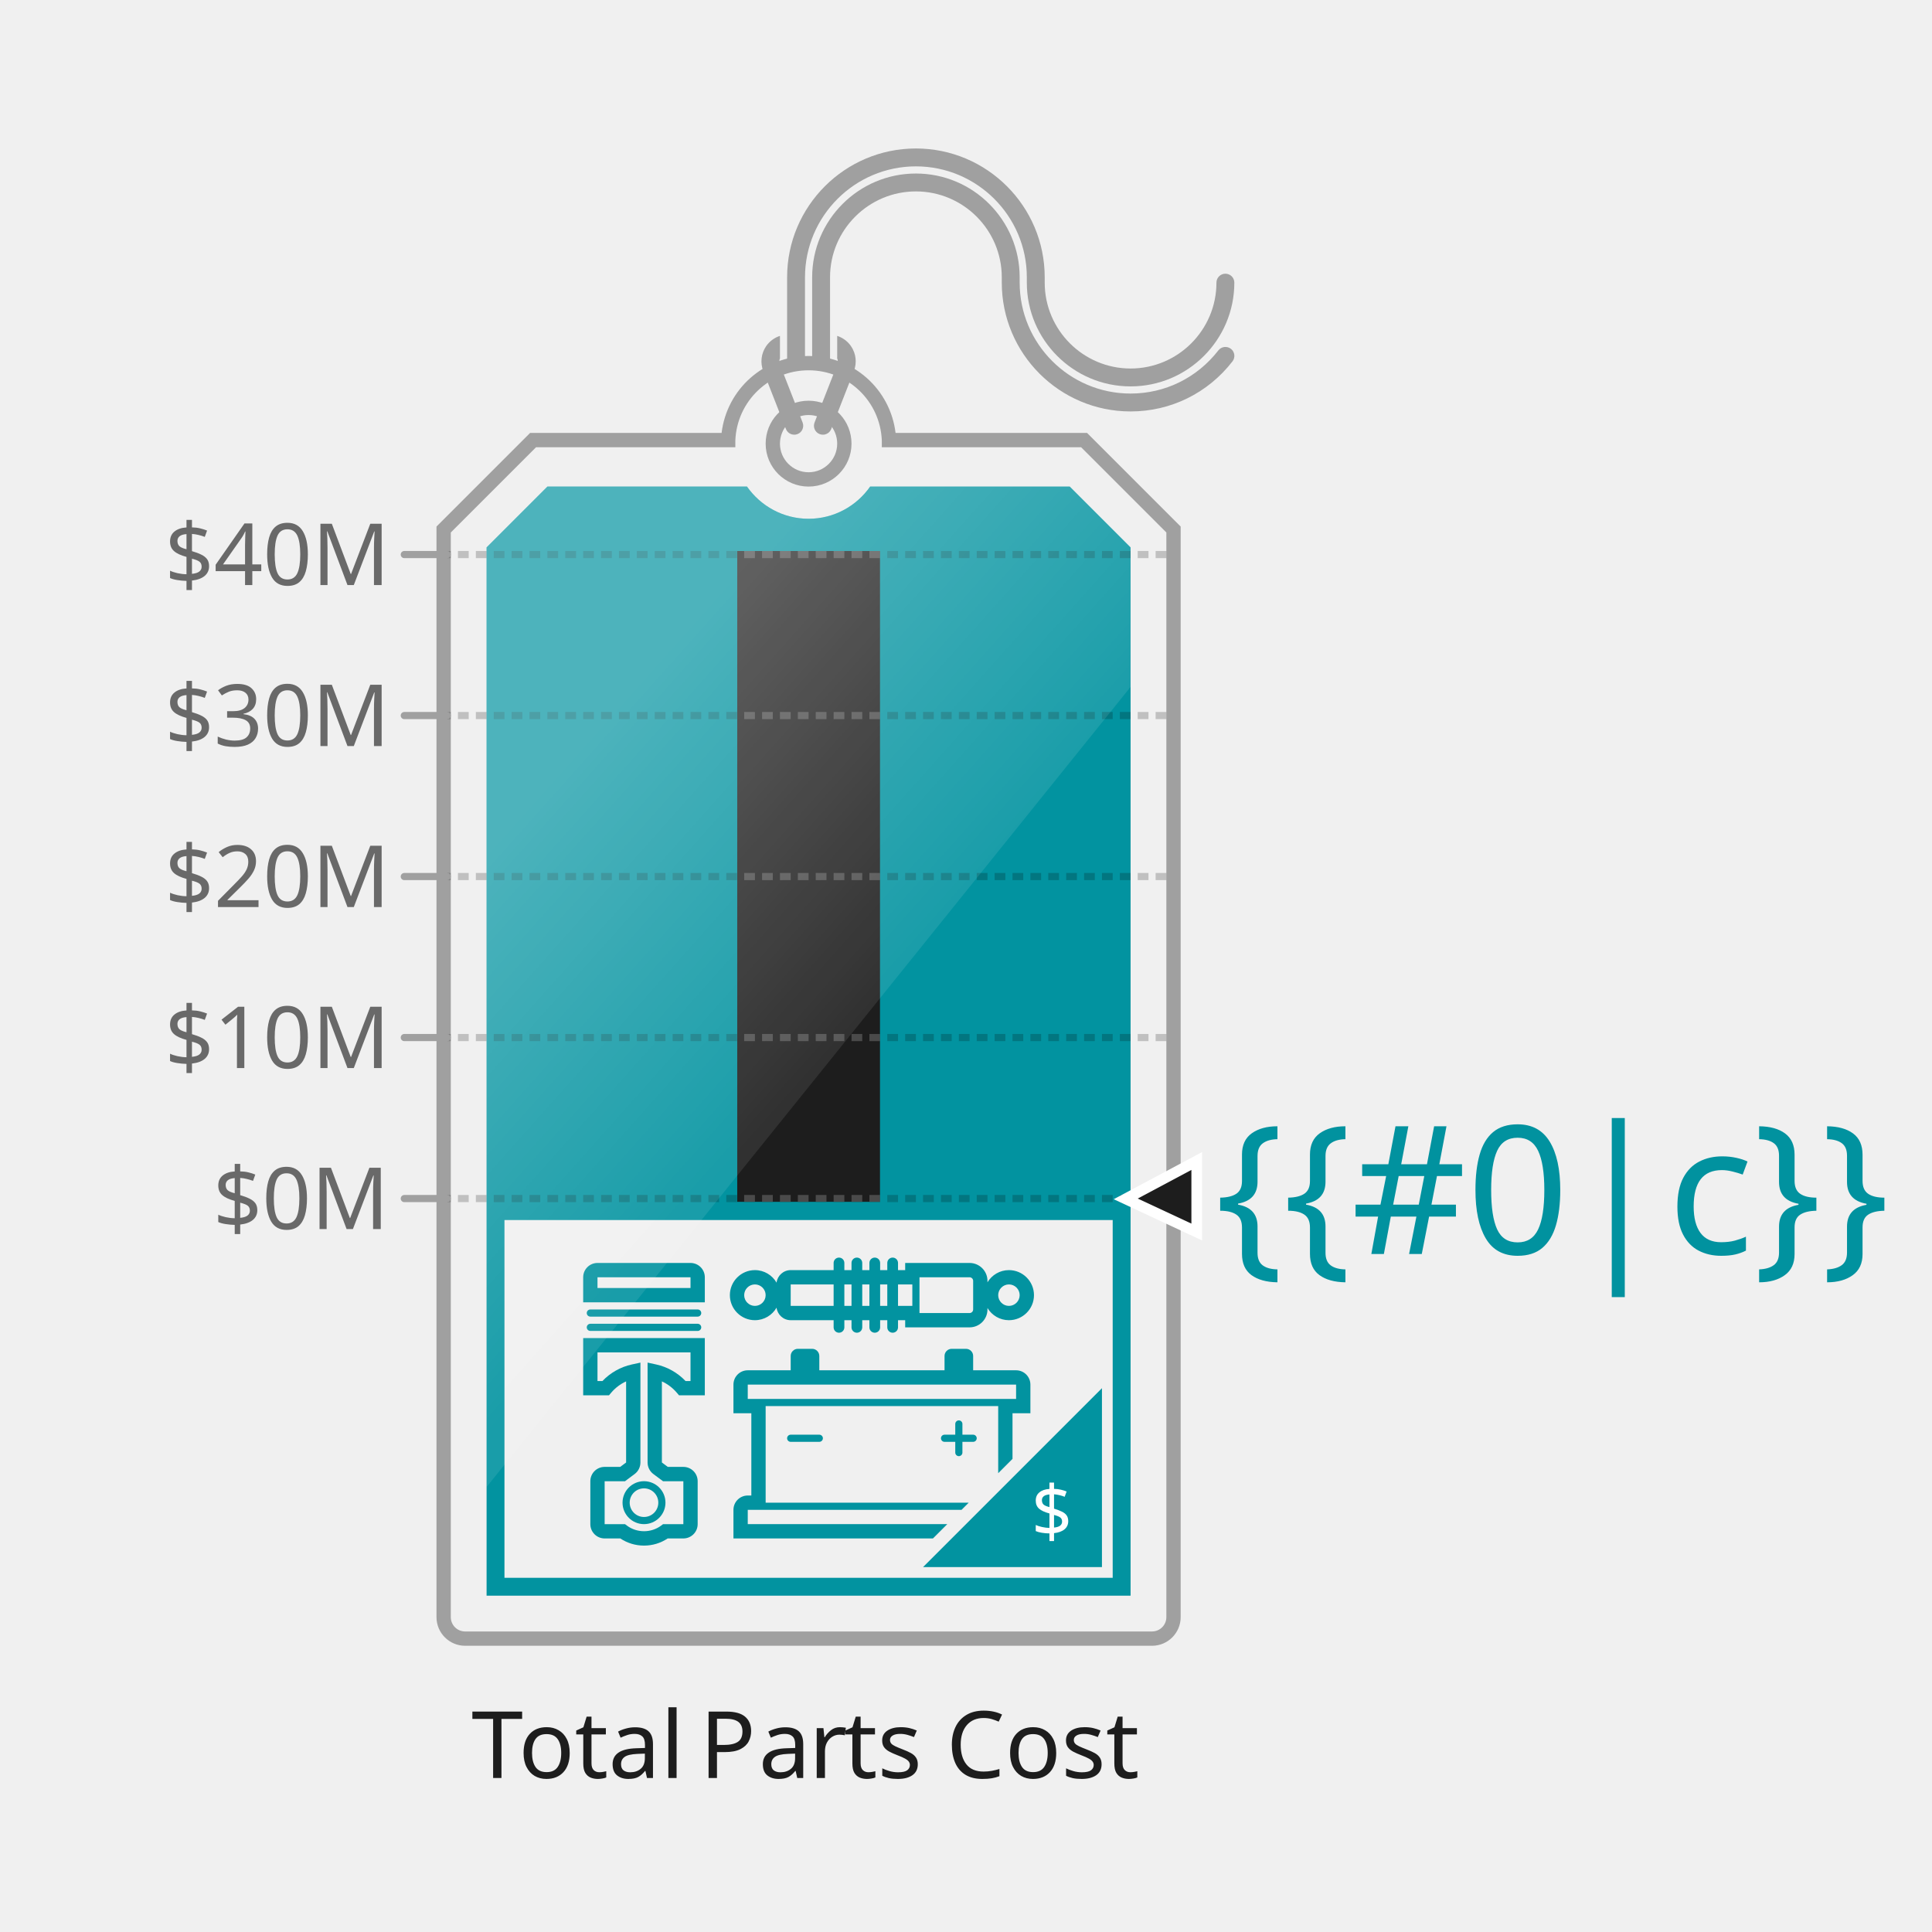
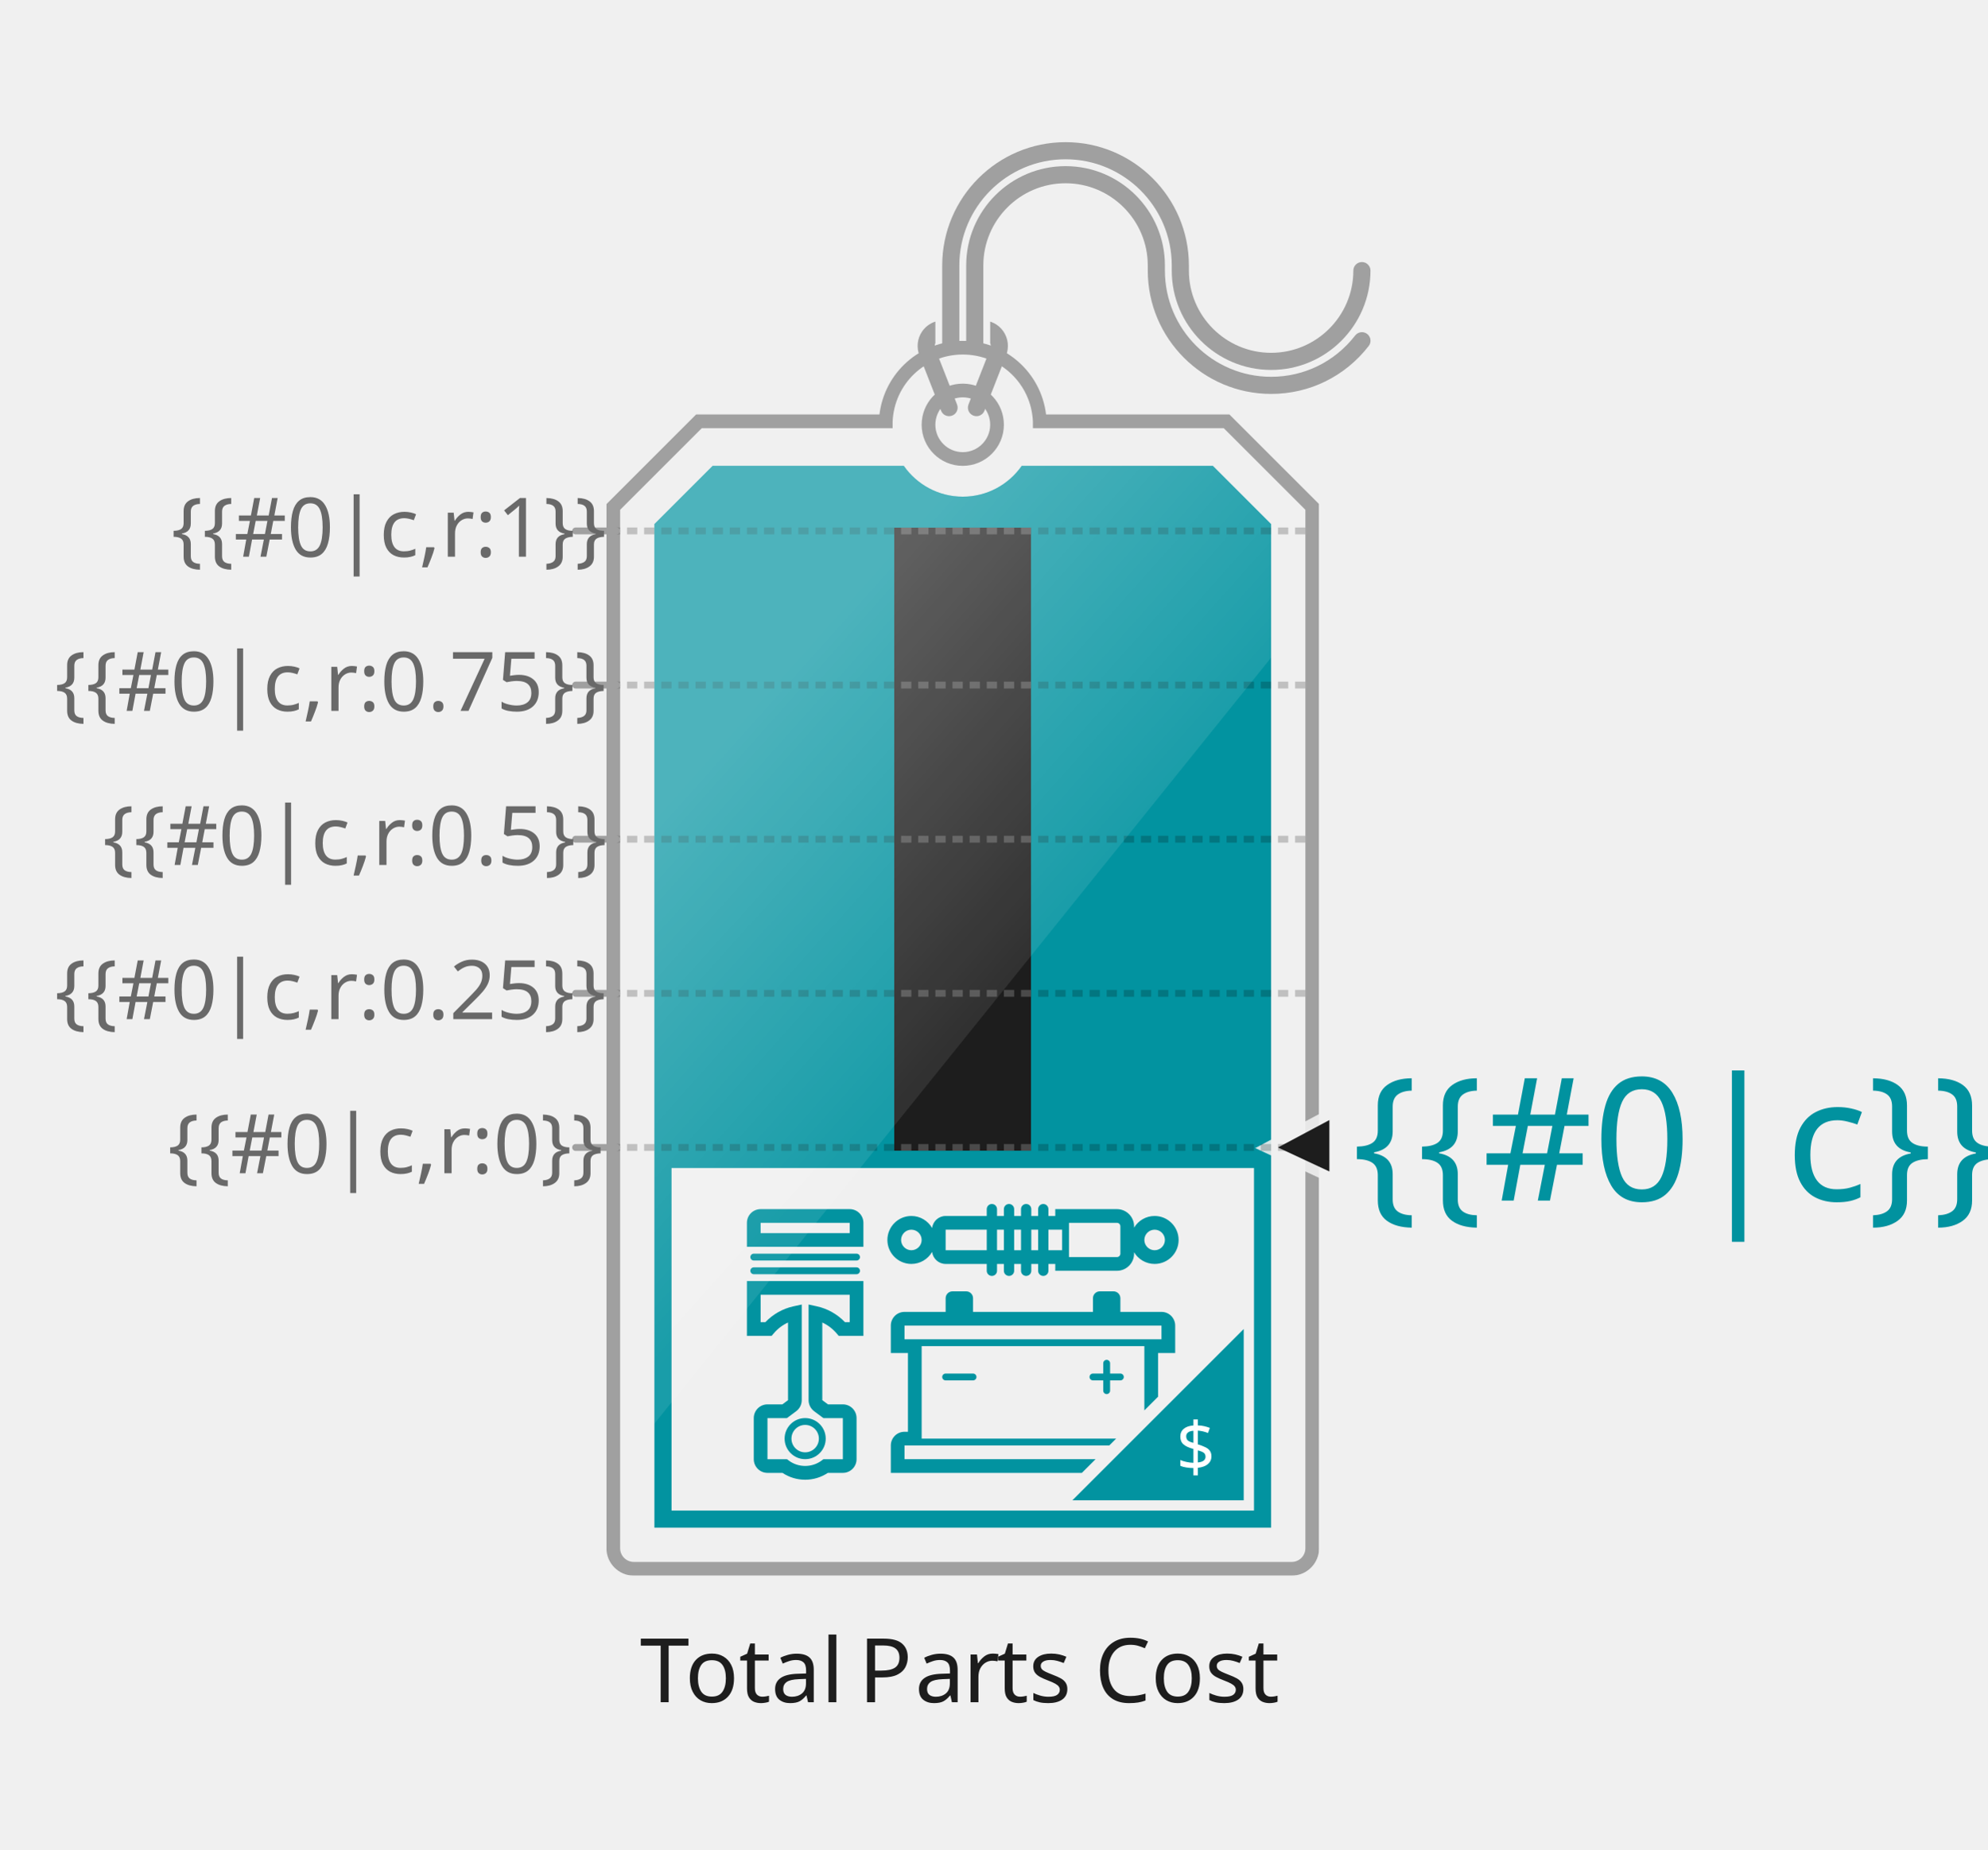
- <svg xmlns="http://www.w3.org/2000/svg" version="1.1" id="WarrantyCost_x5F_Gauge_00000157273055666089563840000010726007685598505873_" x="0px" y="0px" viewBox="0 0 540 540" style="enable-background:new 0 0 540 540;" xml:space="preserve">
+ <svg xmlns="http://www.w3.org/2000/svg" version="1.1" id="WarrantyCost_x5F_Gauge_00000157273055666089563840000010726007685598505873_" x="0px" y="0px" viewBox="0 0 580 540" style="enable-background:new 0 0 580 540;" xml:space="preserve">
  <style type="text/css">
- 	.st0{fill:#A0A0A0;}
- 	.st1{fill:#0293A0;}
- 	.st2{opacity:0.2;}
- 	.st3{fill:none;stroke:#000000;stroke-width:2;stroke-miterlimit:10;stroke-dasharray:3,2;}
- 	.st4{filter:url(#Adobe_OpacityMaskFilter);}
- 	.st5{fill:#FFFFFF;}
- 	.st6{mask:url(#bar_00000013169300359155276040000014259561153149009552_);}
- 	.st7{fill:#1D1D1D;}
- 	.st8{fill:none;stroke:#FFFFFF;stroke-width:2;stroke-miterlimit:10;stroke-dasharray:3,2;}
- 	.st9{font-family:'Roboto-Bold';}
- 	.st10{font-size:20px;}
- 	.st11{opacity:0.3;fill:url(#shine_00000180352239564868435410000010350630979492429716_);}
- 	.st12{fill:#696969;}
- 	.st13{font-family:'Roboto-Regular';}
- 	.st14{font-size:24px;}
- 	.st15{font-family:'Roboto-Medium';}
- 	.st16{font-size:26px;}
- 	.st17{letter-spacing:-2;}
- 	.st18{fill:none;}
- 	.st19{fill:#01929F;}
- 	.st20{font-size:50px;}
+ 	.st0{filter:url(#Adobe_OpacityMaskFilter);}
+ 	.st1{fill:#231F20;}
+ 	.st2{mask:url(#background_00000049912949846625492450000000532312329346036397_);}
+ 	.st3{fill:#0293A0;}
+ 	.st4{fill:#A0A0A0;}
+ 	.st5{opacity:0.2;}
+ 	.st6{fill:none;stroke:#000000;stroke-width:2;stroke-miterlimit:10;stroke-dasharray:3,2;}
+ 	.st7{filter:url(#Adobe_OpacityMaskFilter_00000106141253299260150760000003576990511466012033_);}
+ 	.st8{fill:#FFFFFF;}
+ 	.st9{mask:url(#bar_00000097468570999043724760000001068189570783727756_);}
+ 	.st10{fill:#1D1D1D;}
+ 	.st11{fill:none;stroke:#FFFFFF;stroke-width:2;stroke-miterlimit:10;stroke-dasharray:3,2;}
+ 	.st12{font-family:'Roboto-Bold';}
+ 	.st13{font-size:20px;}
+ 	.st14{opacity:0.3;fill:url(#shine_00000062904417987988258850000016987176543268646580_);}
+ 	.st15{fill:#696969;}
+ 	.st16{font-family:'Roboto-Regular';}
+ 	.st17{font-size:24px;}
+ 	.st18{font-family:'Roboto-Medium';}
+ 	.st19{font-size:26px;}
+ 	.st20{letter-spacing:-2;}
+ 	.st21{fill:none;}
+ 	.st22{fill:#01929F;}
+ 	.st23{font-size:50px;}
</style>
-   <g id="outline">
-     <path class="st0" d="M303.83,121h-53.52c-1.47-12.2-11.79-21.5-24.31-21.5s-22.84,9.3-24.31,21.5h-53.52L122,147.17V452   c0,4.41,3.59,8,8,8h192c4.41,0,8-3.59,8-8V147.17L303.83,121z M326,452c0,2.21-1.79,4-4,4H130c-2.21,0-4-1.79-4-4V148.83   L149.83,125h55.7v-1.94c0.48-10.97,9.47-19.56,20.47-19.56s19.99,8.59,20.47,19.56V125h55.7L326,148.83V452z" />
-     <path class="st0" d="M237.94,122.8c-0.61-6.16-5.74-10.8-11.94-10.8s-11.33,4.64-11.94,10.82c-0.04,0.39-0.06,0.78-0.06,1.18   c0,6.62,5.38,12,12,12s12-5.38,12-12c0-0.4-0.02-0.79-0.06-1.18L237.94,122.8z M226,132c-4.41,0-8-3.59-8-8   c0-0.28,0.02-0.55,0.04-0.8c0.41-4.1,3.83-7.2,7.96-7.2c4.13,0,7.55,3.09,7.96,7.19c0.02,0.27,0.04,0.54,0.04,0.81   C234,128.41,230.41,132,226,132z" />
+   <defs>
+     <filter id="Adobe_OpacityMaskFilter" filterUnits="userSpaceOnUse" x="177" y="99.5" width="208" height="360.5">
+       <feFlood style="flood-color:white;flood-opacity:1" result="back" />
+       <feBlend in="SourceGraphic" in2="back" mode="normal" />
+     </filter>
+   </defs>
+   <mask maskUnits="userSpaceOnUse" x="177" y="99.5" width="208" height="360.5" id="background_00000177461191649392942890000014501918700777862292_">
+     <g id="mask_00000114074679756623538540000016609357358368505783_" class="st0">
+       <polygon id="_x7B__x7B_py:_x23_0_x2C_g:valuePath_x2C_o:0_x3B_0.5_x7D__x7D_" class="st1" points="389.53,322.78 386.59,324.35     371.59,332.35 366.29,335.18 368.1,336.03 371.73,337.72 386.73,344.72 389.58,346.05 391,346.71 391,322   " />
+     </g>
+   </mask>
+   <g id="background" style="mask:url(#background_00000177461191649392942890000014501918700777862292_);">
+     <path id="background_color_00000092425152631823230250000004201119715296695723_" class="st3" d="M354,136h-55.79   c-3.8,5.43-10.09,9-17.21,9s-13.41-3.57-17.21-9H208l-17,17v293h180V153L354,136z M366,441H196V341h170V441z" />
+     <path class="st4" d="M358.83,121h-53.52c-1.47-12.2-11.79-21.5-24.31-21.5s-22.84,9.3-24.31,21.5h-53.52L177,147.17V452   c0,4.41,3.59,8,8,8h192c4.41,0,8-3.59,8-8V147.17L358.83,121z M381,452c0,2.21-1.79,4-4,4H185c-2.21,0-4-1.79-4-4V148.83   L204.83,125h55.7v-1.94c0.48-10.97,9.47-19.56,20.47-19.56s19.99,8.59,20.47,19.56V125h55.7L381,148.83V452z" />
+     <path class="st4" d="M292.94,122.8c-0.61-6.16-5.74-10.8-11.94-10.8s-11.33,4.64-11.94,10.82c-0.04,0.39-0.06,0.78-0.06,1.18   c0,6.62,5.38,12,12,12s12-5.38,12-12c0-0.4-0.02-0.79-0.06-1.18L292.94,122.8z M281,132c-4.41,0-8-3.59-8-8   c0-0.28,0.02-0.55,0.04-0.8c0.41-4.1,3.83-7.2,7.96-7.2c4.13,0,7.55,3.09,7.96,7.19c0.02,0.27,0.04,0.54,0.04,0.81   C289,128.41,285.41,132,281,132z" />
  </g>
-   <g id="string">
+   <g id="string_00000132090445028734687530000017255234848746397621_">
    <g>
-       <path class="st0" d="M237.87,96.77c-0.95-1.39-2.32-2.38-3.87-2.89V100h-0.05c0.27,0.6,0.3,1.28,0.05,1.91l-6.33,16.18    c-0.5,1.29,0.13,2.74,1.42,3.24c0.3,0.12,0.61,0.17,0.91,0.17c1,0,1.94-0.6,2.33-1.59l6.33-16.18    C239.56,101.42,239.27,98.82,237.87,96.77z" />
-       <path class="st0" d="M218,101.91c-0.25-0.63-0.22-1.31,0.05-1.91H218v-6.12c-1.55,0.51-2.92,1.5-3.87,2.89    c-1.4,2.05-1.69,4.65-0.79,6.96l6.33,16.18c0.5,1.29,1.95,1.92,3.24,1.42c1.29-0.5,1.92-1.95,1.42-3.24L218,101.91z" />
+       <path class="st4" d="M292.87,96.77c-0.95-1.39-2.32-2.38-3.87-2.89V100h-0.05c0.27,0.6,0.3,1.28,0.05,1.91l-6.33,16.18    c-0.5,1.29,0.13,2.74,1.42,3.24c0.3,0.12,0.61,0.17,0.91,0.17c1,0,1.94-0.6,2.33-1.59l6.33-16.18    C294.56,101.42,294.27,98.82,292.87,96.77z" />
+       <path class="st4" d="M273,101.91c-0.25-0.63-0.22-1.31,0.05-1.91H273v-6.12c-1.55,0.51-2.92,1.5-3.87,2.89    c-1.4,2.05-1.69,4.65-0.79,6.96l6.33,16.18c0.5,1.29,1.95,1.92,3.24,1.42c1.29-0.5,1.92-1.95,1.42-3.24L273,101.91z" />
    </g>
    <g>
-       <path class="st0" d="M316,108c-15.99,0-29-13.01-29-29v-1.5c0-17.09-13.91-31-31-31s-31,13.91-31,31v23c0,1.38-1.12,2.5-2.5,2.5    s-2.5-1.12-2.5-2.5v-23c0-19.85,16.15-36,36-36s36,16.15,36,36V79c0,13.23,10.77,24,24,24s24-10.77,24-24c0-1.38,1.12-2.5,2.5-2.5    s2.5,1.12,2.5,2.5C345,94.99,331.99,108,316,108z" />
-       <path class="st0" d="M316,115c-19.85,0-36-16.15-36-36v-1.5c0-13.23-10.77-24-24-24s-24,10.77-24,24v23c0,1.38-1.12,2.5-2.5,2.5    s-2.5-1.12-2.5-2.5v-23c0-15.99,13.01-29,29-29s29,13.01,29,29V79c0,17.09,13.91,31,31,31c9.65,0,18.59-4.4,24.53-12.06    c0.85-1.09,2.41-1.29,3.51-0.45c1.09,0.85,1.29,2.42,0.45,3.51C337.59,109.9,327.21,115,316,115z" />
+       <path class="st4" d="M371,108c-15.99,0-29-13.01-29-29v-1.5c0-17.09-13.91-31-31-31s-31,13.91-31,31v23c0,1.38-1.12,2.5-2.5,2.5    s-2.5-1.12-2.5-2.5v-23c0-19.85,16.15-36,36-36s36,16.15,36,36V79c0,13.23,10.77,24,24,24s24-10.77,24-24c0-1.38,1.12-2.5,2.5-2.5    s2.5,1.12,2.5,2.5C400,94.99,386.99,108,371,108z" />
+       <path class="st4" d="M371,115c-19.85,0-36-16.15-36-36v-1.5c0-13.23-10.77-24-24-24s-24,10.77-24,24v23c0,1.38-1.12,2.5-2.5,2.5    s-2.5-1.12-2.5-2.5v-23c0-15.99,13.01-29,29-29s29,13.01,29,29V79c0,17.09,13.91,31,31,31c9.65,0,18.59-4.4,24.53-12.06    c0.85-1.09,2.41-1.29,3.51-0.45c1.09,0.85,1.29,2.42,0.45,3.51C392.59,109.9,382.21,115,371,115z" />
    </g>
  </g>
-   <path id="background_color" class="st1" d="M299,136h-55.79c-3.8,5.43-10.09,9-17.21,9s-13.41-3.57-17.21-9H153l-17,17v293h180V153  L299,136z M311,441H141V341h170V441z" />
-   <g id="grid_lines_00000160188455131796659550000002358955986317617840_" class="st2">
+   <g id="grid_lines_00000175292974135307617360000015039455005072043425_" class="st5">
    <g>
-       <line class="st3" x1="326" y1="335" x2="125" y2="335" />
+       <line class="st6" x1="381" y1="335" x2="180" y2="335" />
    </g>
    <g>
-       <line class="st3" x1="326" y1="290" x2="125" y2="290" />
+       <line class="st6" x1="381" y1="290" x2="180" y2="290" />
    </g>
    <g>
-       <line class="st3" x1="326" y1="245" x2="125" y2="245" />
+       <line class="st6" x1="381" y1="245" x2="180" y2="245" />
    </g>
    <g>
-       <line class="st3" x1="326" y1="200" x2="125" y2="200" />
+       <line class="st6" x1="381" y1="200" x2="180" y2="200" />
    </g>
    <g>
-       <line class="st3" x1="326" y1="155" x2="125" y2="155" />
+       <line class="st6" x1="381" y1="155" x2="180" y2="155" />
    </g>
  </g>
  <defs>
-     <filter id="Adobe_OpacityMaskFilter" filterUnits="userSpaceOnUse" x="206" y="154" width="40" height="182">
+     <filter id="Adobe_OpacityMaskFilter_00000093167103883545712530000004154151319661452168_" filterUnits="userSpaceOnUse" x="261" y="154" width="40" height="182">
      <feColorMatrix type="matrix" values="1 0 0 0 0  0 1 0 0 0  0 0 1 0 0  0 0 0 1 0" />
    </filter>
  </defs>
-   <mask maskUnits="userSpaceOnUse" x="206" y="154" width="40" height="182" id="bar_00000155140839150558797510000005049699616019362180_">
-     <g id="mask" class="st4">
-       <rect id="_x7B__x7B_sy:_x23_0_x2C_o:0.5_x3B_1_x7D__x7D_" x="206" y="154" class="st5" width="40" height="182" />
+   <mask maskUnits="userSpaceOnUse" x="261" y="154" width="40" height="182" id="bar_00000057137348544190376620000005043521287738990742_">
+     <g id="mask_00000077283573498306689900000017396519296191660692_" style="filter:url(#Adobe_OpacityMaskFilter_00000093167103883545712530000004154151319661452168_);">
+       <rect id="_x7B__x7B_sy:_x23_0_x2C_o:0.5_x3B_1_x7D__x7D__00000108311077676347861370000005919042439665558923_" x="261" y="154" class="st8" width="40" height="182" />
    </g>
  </mask>
-   <g id="bar_00000075854356459916241020000016491690230725533119_" style="mask:url(#bar_00000155140839150558797510000005049699616019362180_);">
-     <rect id="bar" x="206" y="154" class="st7" width="40" height="182" />
-     <g id="grid_lines_00000135650177593299540770000011175515799606790289_" class="st2">
+   <g id="bar_00000108284674837132694550000015285042659470835585_" style="mask:url(#bar_00000057137348544190376620000005043521287738990742_);">
+     <rect id="bar_00000062166414598658758380000007986824954859378839_" x="261" y="154" class="st10" width="40" height="182" />
+     <g id="grid_lines_00000151530259944683966810000001321355015283281069_" class="st5">
      <g>
-         <line class="st8" x1="246" y1="335" x2="206" y2="335" />
+         <line class="st11" x1="301" y1="335" x2="261" y2="335" />
      </g>
      <g>
-         <line class="st8" x1="246" y1="290" x2="206" y2="290" />
+         <line class="st11" x1="301" y1="290" x2="261" y2="290" />
      </g>
      <g>
-         <line class="st8" x1="246" y1="245" x2="206" y2="245" />
+         <line class="st11" x1="301" y1="245" x2="261" y2="245" />
      </g>
      <g>
-         <line class="st8" x1="246" y1="200" x2="206" y2="200" />
+         <line class="st11" x1="301" y1="200" x2="261" y2="200" />
      </g>
      <g>
-         <line class="st8" x1="246" y1="155" x2="206" y2="155" />
+         <line class="st11" x1="301" y1="155" x2="261" y2="155" />
      </g>
    </g>
  </g>
  <g id="icon_00000182512816566223841010000000357290807775932851_">
-     <path id="shock" class="st1" d="M282,355c-2.55,0-4.78,1.37-6,3.41V358c0-2.76-2.24-5-5-5h-18v2h-2v-2c0-0.83-0.67-1.5-1.5-1.5   s-1.5,0.67-1.5,1.5v2h-2v-2c0-0.83-0.67-1.5-1.5-1.5s-1.5,0.67-1.5,1.5v2h-2v-2c0-0.83-0.67-1.5-1.5-1.5s-1.5,0.67-1.5,1.5v2h-2v-2   c0-0.83-0.67-1.5-1.5-1.5s-1.5,0.67-1.5,1.5v2h-12c-2.03,0-3.7,1.53-3.95,3.5c-1.21-2.09-3.47-3.5-6.05-3.5c-3.86,0-7,3.14-7,7   s3.14,7,7,7c2.58,0,4.84-1.41,6.05-3.5c0.25,1.97,1.92,3.5,3.95,3.5h12v2c0,0.83,0.67,1.5,1.5,1.5s1.5-0.67,1.5-1.5v-2h2v2   c0,0.83,0.67,1.5,1.5,1.5s1.5-0.67,1.5-1.5v-2h2v2c0,0.83,0.67,1.5,1.5,1.5s1.5-0.67,1.5-1.5v-2h2v2c0,0.83,0.67,1.5,1.5,1.5   s1.5-0.67,1.5-1.5v-2h2v2h18c2.76,0,5-2.24,5-5v-0.41c1.22,2.04,3.45,3.41,6,3.41c3.86,0,7-3.14,7-7S285.86,355,282,355z M211,365   c-1.65,0-3-1.35-3-3s1.35-3,3-3s3,1.35,3,3S212.65,365,211,365z M221,365v-6h12v6H221z M236,365v-6h2v6H236z M241,365v-6h2v6H241z    M246,365v-6h2v6H246z M251,365v-6h4v6H251z M272,366c0,0.55-0.45,1-1,1h-14v-10h14c0.55,0,1,0.45,1,1V366z M282,365   c-1.65,0-3-1.35-3-3s1.35-3,3-3s3,1.35,3,3S283.65,365,282,365z" />
-     <path class="st1" d="M264.76,426H209v-4h59.76l2-2H214v-27h65v18.76l4-4V395h5v-8c0-2.21-1.79-4-4-4h-12v-4c0-1.1-0.9-2-2-2h-4   c-1.1,0-2,0.9-2,2v4h-35v-4c0-1.1-0.9-2-2-2h-4c-1.1,0-2,0.9-2,2v4h-12c-2.21,0-4,1.79-4,4v8h5v23h-1c-2.21,0-4,1.79-4,4v8h55.76   L264.76,426z M209,391v-4h75v4H209z" />
-     <path class="st1" d="M221,403h8c0.55,0,1-0.45,1-1s-0.45-1-1-1h-8c-0.55,0-1,0.45-1,1S220.45,403,221,403z" />
-     <path class="st1" d="M264,403h3v3c0,0.55,0.45,1,1,1s1-0.45,1-1v-3h3c0.55,0,1-0.45,1-1s-0.45-1-1-1h-3v-3c0-0.55-0.45-1-1-1   s-1,0.45-1,1v3h-3c-0.55,0-1,0.45-1,1S263.45,403,264,403z" />
+     <path id="shock" class="st3" d="M337,355c-2.55,0-4.78,1.37-6,3.41V358c0-2.76-2.24-5-5-5h-18v2h-2v-2c0-0.83-0.67-1.5-1.5-1.5   s-1.5,0.67-1.5,1.5v2h-2v-2c0-0.83-0.67-1.5-1.5-1.5s-1.5,0.67-1.5,1.5v2h-2v-2c0-0.83-0.67-1.5-1.5-1.5s-1.5,0.67-1.5,1.5v2h-2v-2   c0-0.83-0.67-1.5-1.5-1.5s-1.5,0.67-1.5,1.5v2h-12c-2.03,0-3.7,1.53-3.95,3.5c-1.21-2.09-3.47-3.5-6.05-3.5c-3.86,0-7,3.14-7,7   s3.14,7,7,7c2.58,0,4.84-1.41,6.05-3.5c0.25,1.97,1.92,3.5,3.95,3.5h12v2c0,0.83,0.67,1.5,1.5,1.5s1.5-0.67,1.5-1.5v-2h2v2   c0,0.83,0.67,1.5,1.5,1.5s1.5-0.67,1.5-1.5v-2h2v2c0,0.83,0.67,1.5,1.5,1.5s1.5-0.67,1.5-1.5v-2h2v2c0,0.83,0.67,1.5,1.5,1.5   s1.5-0.67,1.5-1.5v-2h2v2h18c2.76,0,5-2.24,5-5v-0.41c1.22,2.04,3.45,3.41,6,3.41c3.86,0,7-3.14,7-7S340.86,355,337,355z M266,365   c-1.65,0-3-1.35-3-3s1.35-3,3-3s3,1.35,3,3S267.65,365,266,365z M276,365v-6h12v6H276z M291,365v-6h2v6H291z M296,365v-6h2v6H296z    M301,365v-6h2v6H301z M306,365v-6h4v6H306z M327,366c0,0.55-0.45,1-1,1h-14v-10h14c0.55,0,1,0.45,1,1V366z M337,365   c-1.65,0-3-1.35-3-3s1.35-3,3-3s3,1.35,3,3S338.65,365,337,365z" />
+     <path class="st3" d="M319.76,426H264v-4h59.76l2-2H269v-27h65v18.76l4-4V395h5v-8c0-2.21-1.79-4-4-4h-12v-4c0-1.1-0.9-2-2-2h-4   c-1.1,0-2,0.9-2,2v4h-35v-4c0-1.1-0.9-2-2-2h-4c-1.1,0-2,0.9-2,2v4h-12c-2.21,0-4,1.79-4,4v8h5v23h-1c-2.21,0-4,1.79-4,4v8h55.76   L319.76,426z M264,391v-4h75v4H264z" />
+     <path class="st3" d="M276,403h8c0.55,0,1-0.45,1-1s-0.45-1-1-1h-8c-0.55,0-1,0.45-1,1S275.45,403,276,403z" />
+     <path class="st3" d="M319,403h3v3c0,0.55,0.45,1,1,1s1-0.45,1-1v-3h3c0.55,0,1-0.45,1-1s-0.45-1-1-1h-3v-3c0-0.55-0.45-1-1-1   s-1,0.45-1,1v3h-3c-0.55,0-1,0.45-1,1S318.45,403,319,403z" />
    <g id="piston">
-       <path class="st1" d="M193,353h-26c-2.21,0-4,1.79-4,4v7h34v-7C197,354.79,195.21,353,193,353z M193,360h-26v-3h26V360z" />
-       <path class="st1" d="M165,372h30c0.55,0,1-0.45,1-1s-0.45-1-1-1h-30c-0.55,0-1,0.45-1,1S164.45,372,165,372z" />
-       <path class="st1" d="M165,368h30c0.55,0,1-0.45,1-1s-0.45-1-1-1h-30c-0.55,0-1,0.45-1,1S164.45,368,165,368z" />
-       <path class="st1" d="M174,420c0,3.31,2.69,6,6,6s6-2.69,6-6s-2.69-6-6-6S174,416.69,174,420z M180,416c2.21,0,4,1.79,4,4    s-1.79,4-4,4s-4-1.79-4-4S177.79,416,180,416z" />
-       <path class="st1" d="M163,390h7.21l0.6-0.71c1.14-1.36,2.58-2.45,4.19-3.19v22.67l-1.65,1.23H169c-2.21,0-4,1.79-4,4v12    c0,2.21,1.79,4,4,4h4.38c1.97,1.31,4.24,2,6.62,2s4.64-0.69,6.62-2H191c2.21,0,4-1.79,4-4v-12c0-2.21-1.79-4-4-4h-4.35l-1.65-1.23    V386.1c1.6,0.74,3.04,1.83,4.19,3.19l0.6,0.71H197v-16h-34V390z M167,378h26v8h-1.39c-2.2-2.31-5.07-3.94-8.18-4.62l-2.43-0.53    v27.93c0,1.26,0.6,2.45,1.61,3.21l2.71,2.02H191v12h-5.68l-0.53,0.4c-2.8,2.09-6.77,2.09-9.56,0l-0.53-0.4H169v-12h5.68l2.71-2.02    c1.01-0.75,1.61-1.95,1.61-3.21v-27.93l-2.43,0.53c-3.11,0.68-5.99,2.31-8.18,4.62H167V378z" />
+       <path class="st3" d="M248,353h-26c-2.21,0-4,1.79-4,4v7h34v-7C252,354.79,250.21,353,248,353z M248,360h-26v-3h26V360z" />
+       <path class="st3" d="M220,372h30c0.55,0,1-0.45,1-1s-0.45-1-1-1h-30c-0.55,0-1,0.45-1,1S219.45,372,220,372z" />
+       <path class="st3" d="M220,368h30c0.55,0,1-0.45,1-1s-0.45-1-1-1h-30c-0.55,0-1,0.45-1,1S219.45,368,220,368z" />
+       <path class="st3" d="M229,420c0,3.31,2.69,6,6,6s6-2.69,6-6s-2.69-6-6-6S229,416.69,229,420z M235,416c2.21,0,4,1.79,4,4    s-1.79,4-4,4s-4-1.79-4-4S232.79,416,235,416z" />
+       <path class="st3" d="M218,390h7.21l0.6-0.71c1.14-1.36,2.58-2.45,4.19-3.19v22.67l-1.65,1.23H224c-2.21,0-4,1.79-4,4v12    c0,2.21,1.79,4,4,4h4.38c1.97,1.31,4.24,2,6.62,2s4.64-0.69,6.62-2H246c2.21,0,4-1.79,4-4v-12c0-2.21-1.79-4-4-4h-4.35l-1.65-1.23    V386.1c1.6,0.74,3.04,1.83,4.19,3.19l0.6,0.71H252v-16h-34V390z M222,378h26v8h-1.39c-2.2-2.31-5.07-3.94-8.18-4.62l-2.43-0.53    v27.93c0,1.26,0.6,2.45,1.61,3.21l2.71,2.02H246v12h-5.68l-0.53,0.4c-2.8,2.09-6.77,2.09-9.56,0l-0.53-0.4H224v-12h5.68l2.71-2.02    c1.01-0.75,1.61-1.95,1.61-3.21v-27.93l-2.43,0.53c-3.11,0.68-5.99,2.31-8.18,4.62H222V378z" />
    </g>
  </g>
-   <g id="_x24__corner">
+   <g id="_x24__corner_00000113316566204757596300000006259912638151461049_">
    <g>
-       <polygon class="st1" points="308,388 258,438 308,438   " />
+       <polygon class="st3" points="363,388 313,438 363,438   " />
    </g>
    <g>
-       <text transform="matrix(1 0 0 1 288.2627 429.5801)" class="st5 st9 st10">$</text>
+       <text transform="matrix(1 0 0 1 343.2627 429.5801)" class="st8 st12 st13">$</text>
    </g>
  </g>
-   <g id="tick_lines_00000011725720712915760610000017550284979597382078_">
+   <g id="tick_lines_00000032619204528549118760000007972403779744718479_">
    <g>
      <g>
-         <path class="st0" d="M125,336h-12c-0.55,0-1-0.45-1-1s0.45-1,1-1h12c0.55,0,1,0.45,1,1S125.55,336,125,336z" />
+         <path class="st4" d="M180,336h-12c-0.55,0-1-0.45-1-1s0.45-1,1-1h12c0.55,0,1,0.45,1,1S180.55,336,180,336z" />
      </g>
    </g>
    <g>
      <g>
-         <path class="st0" d="M125,291h-12c-0.55,0-1-0.45-1-1s0.45-1,1-1h12c0.55,0,1,0.45,1,1S125.55,291,125,291z" />
+         <path class="st4" d="M180,291h-12c-0.55,0-1-0.45-1-1s0.45-1,1-1h12c0.55,0,1,0.45,1,1S180.55,291,180,291z" />
      </g>
    </g>
    <g>
      <g>
-         <path class="st0" d="M125,246h-12c-0.55,0-1-0.45-1-1s0.45-1,1-1h12c0.55,0,1,0.45,1,1S125.55,246,125,246z" />
+         <path class="st4" d="M180,246h-12c-0.55,0-1-0.45-1-1s0.45-1,1-1h12c0.55,0,1,0.45,1,1S180.55,246,180,246z" />
      </g>
    </g>
    <g>
      <g>
-         <path class="st0" d="M125,201h-12c-0.55,0-1-0.45-1-1s0.45-1,1-1h12c0.55,0,1,0.45,1,1S125.55,201,125,201z" />
+         <path class="st4" d="M180,201h-12c-0.55,0-1-0.45-1-1s0.45-1,1-1h12c0.55,0,1,0.45,1,1S180.55,201,180,201z" />
      </g>
    </g>
    <g>
      <g>
-         <path class="st0" d="M125,156h-12c-0.55,0-1-0.45-1-1s0.45-1,1-1h12c0.55,0,1,0.45,1,1S125.55,156,125,156z" />
+         <path class="st4" d="M180,156h-12c-0.55,0-1-0.45-1-1s0.45-1,1-1h12c0.55,0,1,0.45,1,1S180.55,156,180,156z" />
      </g>
    </g>
  </g>
-   <linearGradient id="shine_00000085247089867701004960000008480850577735442345_" gradientUnits="userSpaceOnUse" x1="153.4" y1="218.619" x2="234.84" y2="291.278">
+   <linearGradient id="shine_00000097469885618875057270000016887535001546440329_" gradientUnits="userSpaceOnUse" x1="208.4" y1="218.619" x2="289.84" y2="291.278">
    <stop offset="0" style="stop-color:#FFFFFF" />
    <stop offset="1" style="stop-color:#FFFFFF;stop-opacity:0.3" />
  </linearGradient>
-   <path id="shine" style="opacity:0.3;fill:url(#shine_00000085247089867701004960000008480850577735442345_);" d="M299,136h-55.79  c-3.8,5.43-10.09,9-17.21,9s-13.41-3.57-17.21-9H153l-17,17v262.62L316,192v-39L299,136z" />
-   <text transform="matrix(1 0 0 1 46.0469 163.5313)">
-     <tspan x="0" y="0" class="st12 st13 st14">$40M</tspan>
-     <tspan x="0" y="45" class="st12 st13 st14">$30M</tspan>
-     <tspan x="0" y="90" class="st12 st13 st14">$20M</tspan>
-     <tspan x="0" y="135" class="st12 st13 st14">$10M</tspan>
-     <tspan x="13.48" y="180" class="st12 st13 st14">$0M</tspan>
-   </text>
+   <path id="shine_00000031929026146462967700000007519232895754485911_" style="opacity:0.3;fill:url(#shine_00000097469885618875057270000016887535001546440329_);" d="  M354,136h-55.79c-3.8,5.43-10.09,9-17.21,9s-13.41-3.57-17.21-9H208l-17,17v262.62L371,192v-39L354,136z" />
+   <g id="_x7B__x7B_ta:end_x7D__x7D__00000183962274609462693090000009469698766163323561_">
+     <text id="_x7B__x7B__x23_0_x7C_c_x2C_r:0_x7D__x7D_" transform="matrix(1 0 0 1 49 342.5313)" class="st15 st16 st17">{{#0|c,r:0}}</text>
+   </g>
+   <g id="_x7B__x7B_ta:end_x7D__x7D__00000019653917905410595120000010853602402998120352_">
+     <text id="_x7B__x7B__x23_0_x7C_c_x2C_r:0.25_x7D__x7D_" transform="matrix(1 0 0 1 16 297.5313)" class="st15 st16 st17">{{#0|c,r:0.25}}</text>
+   </g>
+   <g id="_x7B__x7B_ta:end_x7D__x7D__00000099650364963467965080000011308901768986062724_">
+     <text id="_x7B__x7B__x23_0_x7C_c_x2C_r:0.5_x7D__x7D_" transform="matrix(1 0 0 1 30 252.5313)" class="st15 st16 st17">{{#0|c,r:0.5}}</text>
+   </g>
+   <g id="_x7B__x7B_ta:end_x7D__x7D__00000176007822419317546090000006033430549646521478_">
+     <text id="_x7B__x7B__x23_0_x7C_c_x2C_r:0.75_x7D__x7D_" transform="matrix(1 0 0 1 16 207.5313)" class="st15 st16 st17">{{#0|c,r:0.75}}</text>
+   </g>
+   <g id="_x7B__x7B_ta:end_x7D__x7D_">
+     <text id="_x7B__x7B__x23_0_x7C_c_x2C_r:1_x7D__x7D__00000141455465567352705600000012854576501543833772_" transform="matrix(1 0 0 1 50 162.5313)" class="st15 st16 st17">{{#0|c,r:1}}</text>
+   </g>
  <g>
-     <text transform="matrix(1 0 0 1 131.766 496.9539)">
-       <tspan x="0" y="0" class="st7 st15 st16 st17">T</tspan>
-       <tspan x="13.14" y="0" class="st7 st15 st16">otal </tspan>
-       <tspan x="63.77" y="0" class="st7 st15 st16">P</tspan>
-       <tspan x="80.25" y="0" class="st7 st15 st16">a</tspan>
-       <tspan x="94.31" y="0" class="st7 st15 st16">r</tspan>
-       <tspan x="104.09" y="0" class="st7 st15 st16">ts Cost</tspan>
+     <text transform="matrix(1 0 0 1 186.766 496.9539)">
+       <tspan x="0" y="0" class="st10 st18 st19 st20">T</tspan>
+       <tspan x="13.14" y="0" class="st10 st18 st19">otal </tspan>
+       <tspan x="63.77" y="0" class="st10 st18 st19">P</tspan>
+       <tspan x="80.25" y="0" class="st10 st18 st19">a</tspan>
+       <tspan x="94.31" y="0" class="st10 st18 st19">r</tspan>
+       <tspan x="104.09" y="0" class="st10 st18 st19">ts Cost</tspan>
    </text>
  </g>
-   <g id="_x7B__x7B_py:_x23_0_x2C_g:valuePath_x2C_o:0_x3B_0.5_x7D__x7D_">
-     <rect id="spacer" x="316" y="308" class="st18" width="190" height="54" />
+   <g id="_x7B__x7B_py:_x23_0_x2C_g:valuePath_x2C_o:0_x3B_0.5_x7D__x7D__00000140007086802447127190000009988432958448300954_">
+     <rect id="spacer_00000098909150905517918260000007172033720423231415_" x="371" y="308" class="st21" width="190" height="54" />
    <g>
-       <text transform="matrix(1 0 0 1 339.6395 350.4998)" class="st19 st9 st20">{{#0|c}}</text>
+       <text transform="matrix(1 0 0 1 394.6395 350.4998)" class="st22 st12 st23">{{#0|c}}</text>
    </g>
-     <polygon class="st5" points="334.53,322.78 331.59,324.35 316.59,332.35 311.29,335.18 313.1,336.03 316.73,337.72 331.73,344.72    334.58,346.05 336,346.71 336,322  " />
-     <g>
-       <polygon class="st7" points="333,342 318,335 333,327   " />
+     <g id="pointer">
+       <polygon class="st10" points="388,342 373,335 388,327   " />
    </g>
  </g>
-   <line id="_x7B__x7B_valuePath_x7D__x7D_" class="st18" x1="311" y1="336" x2="311" y2="154" />
+   <line id="_x7B__x7B_valuePath_x7D__x7D__00000049942071200110060830000007696860234757263038_" class="st21" x1="366" y1="336" x2="366" y2="154" />
</svg>
